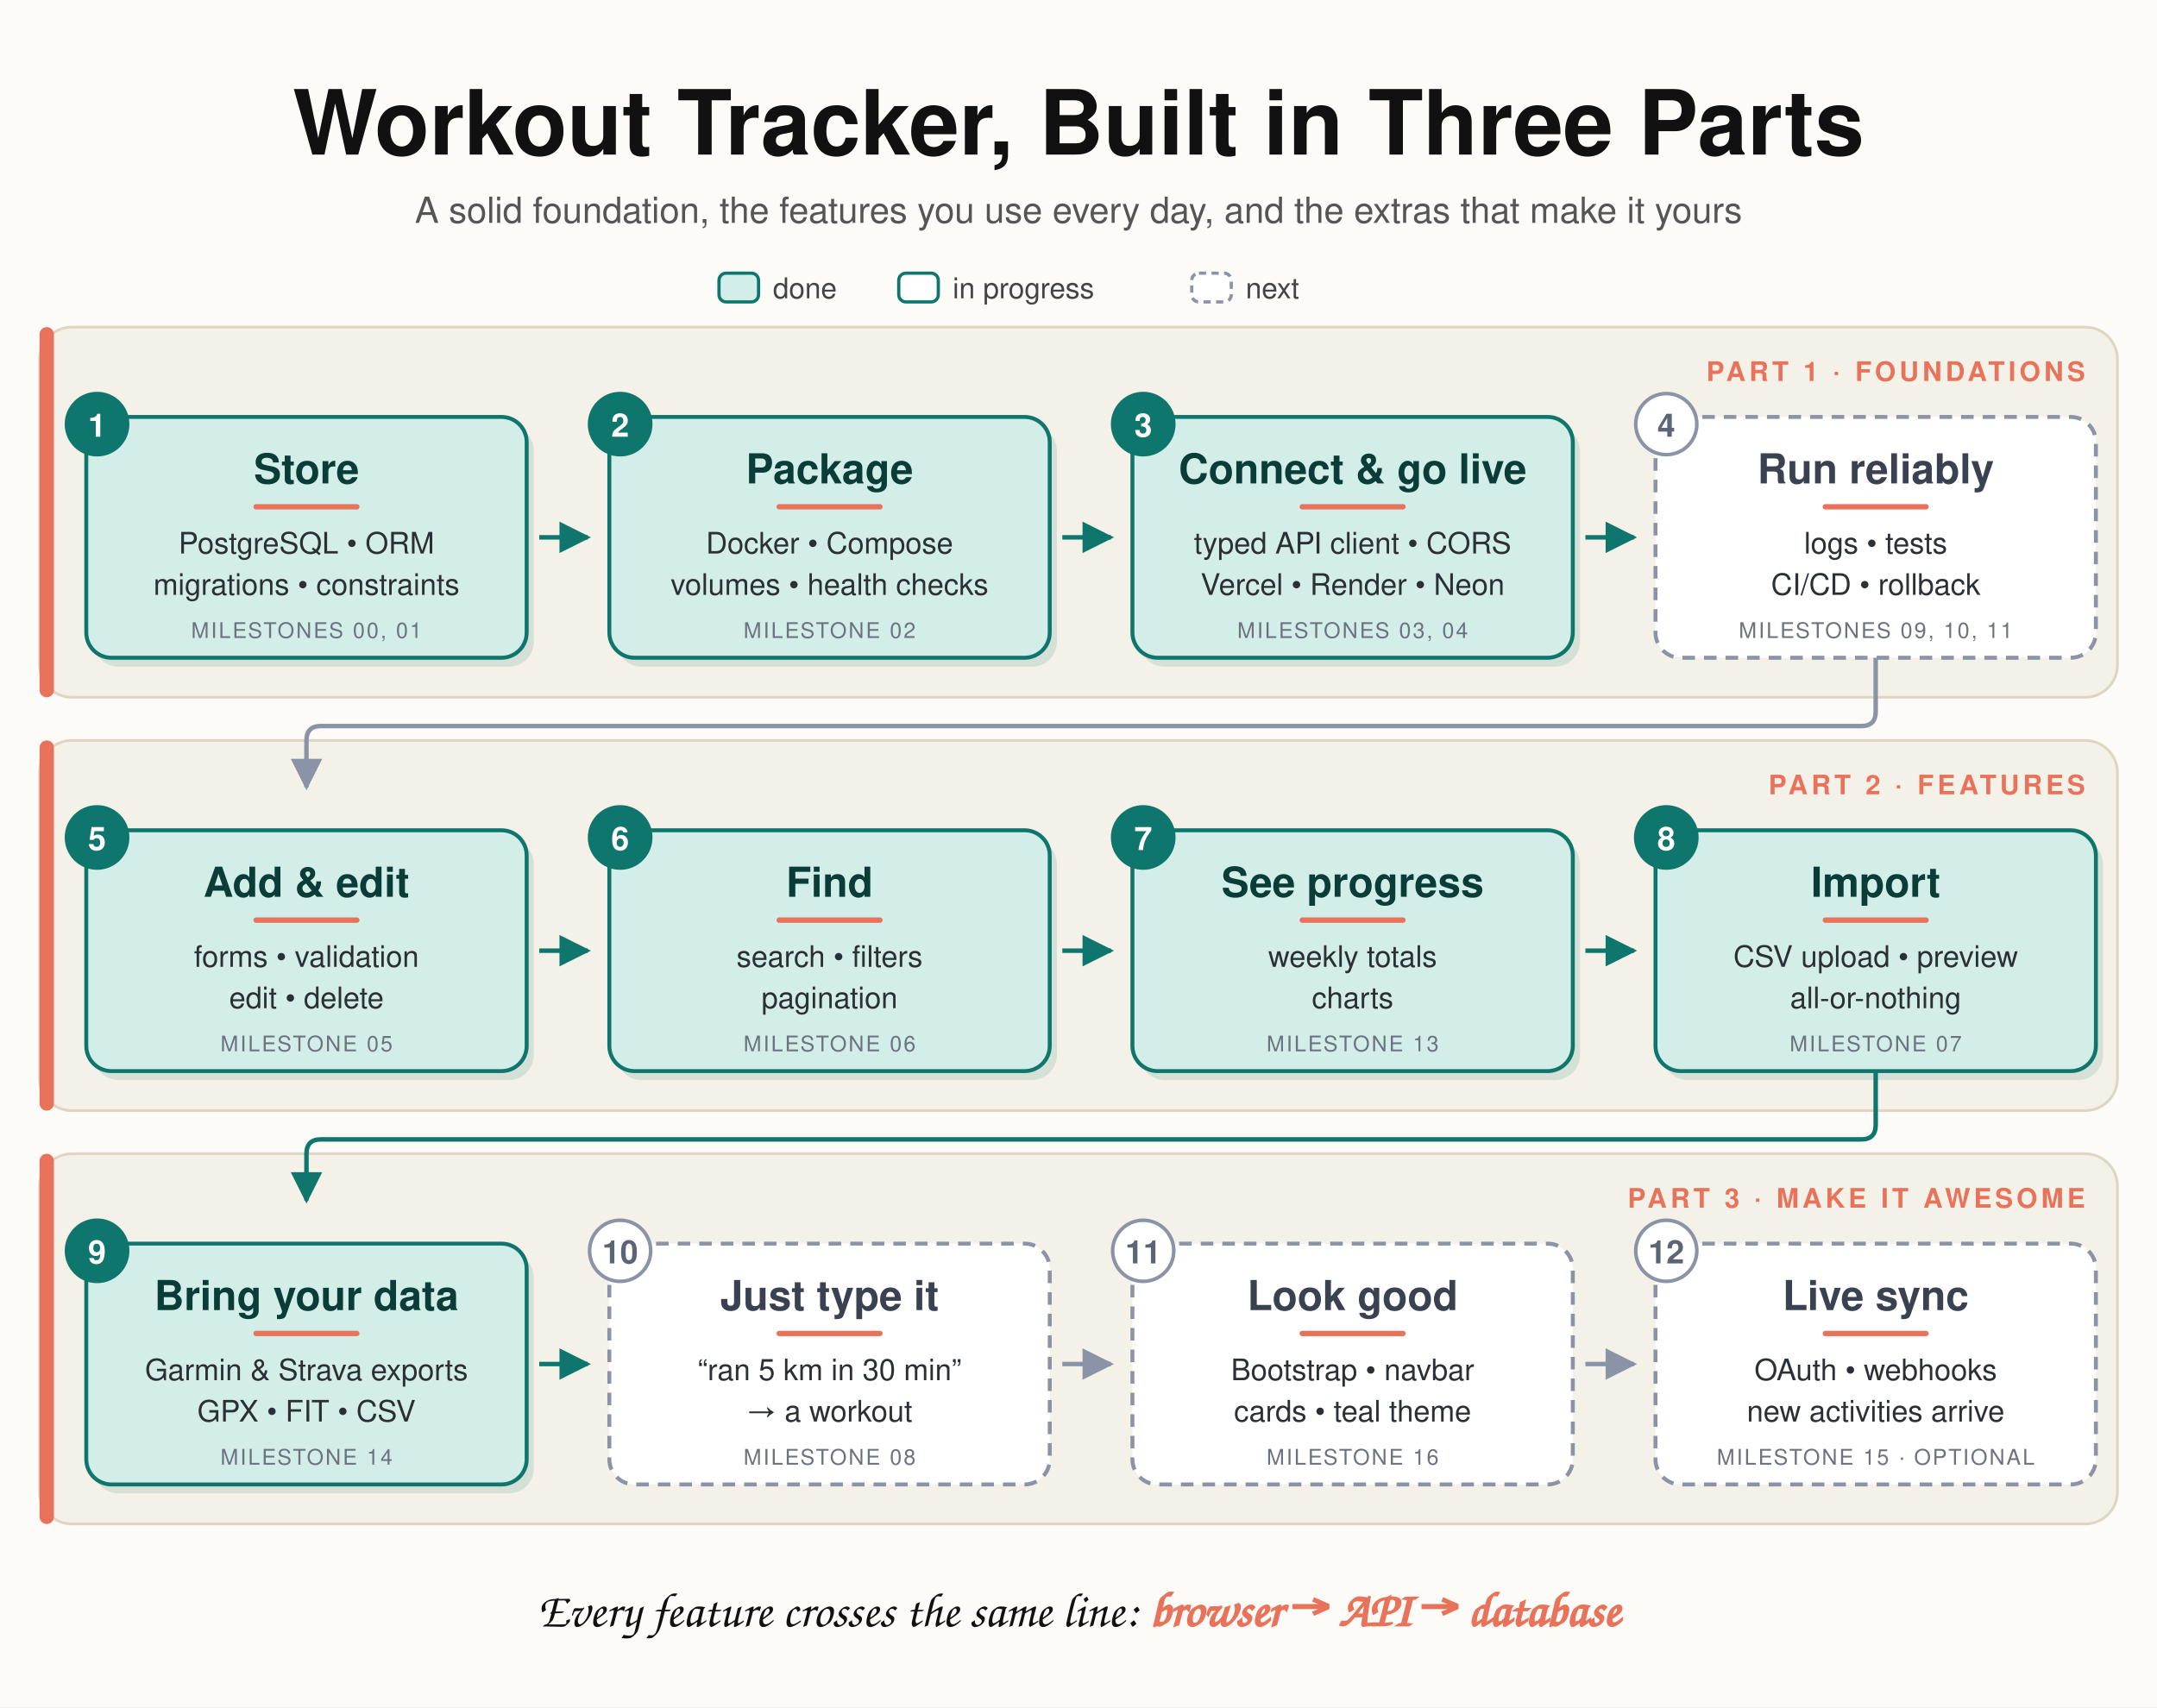
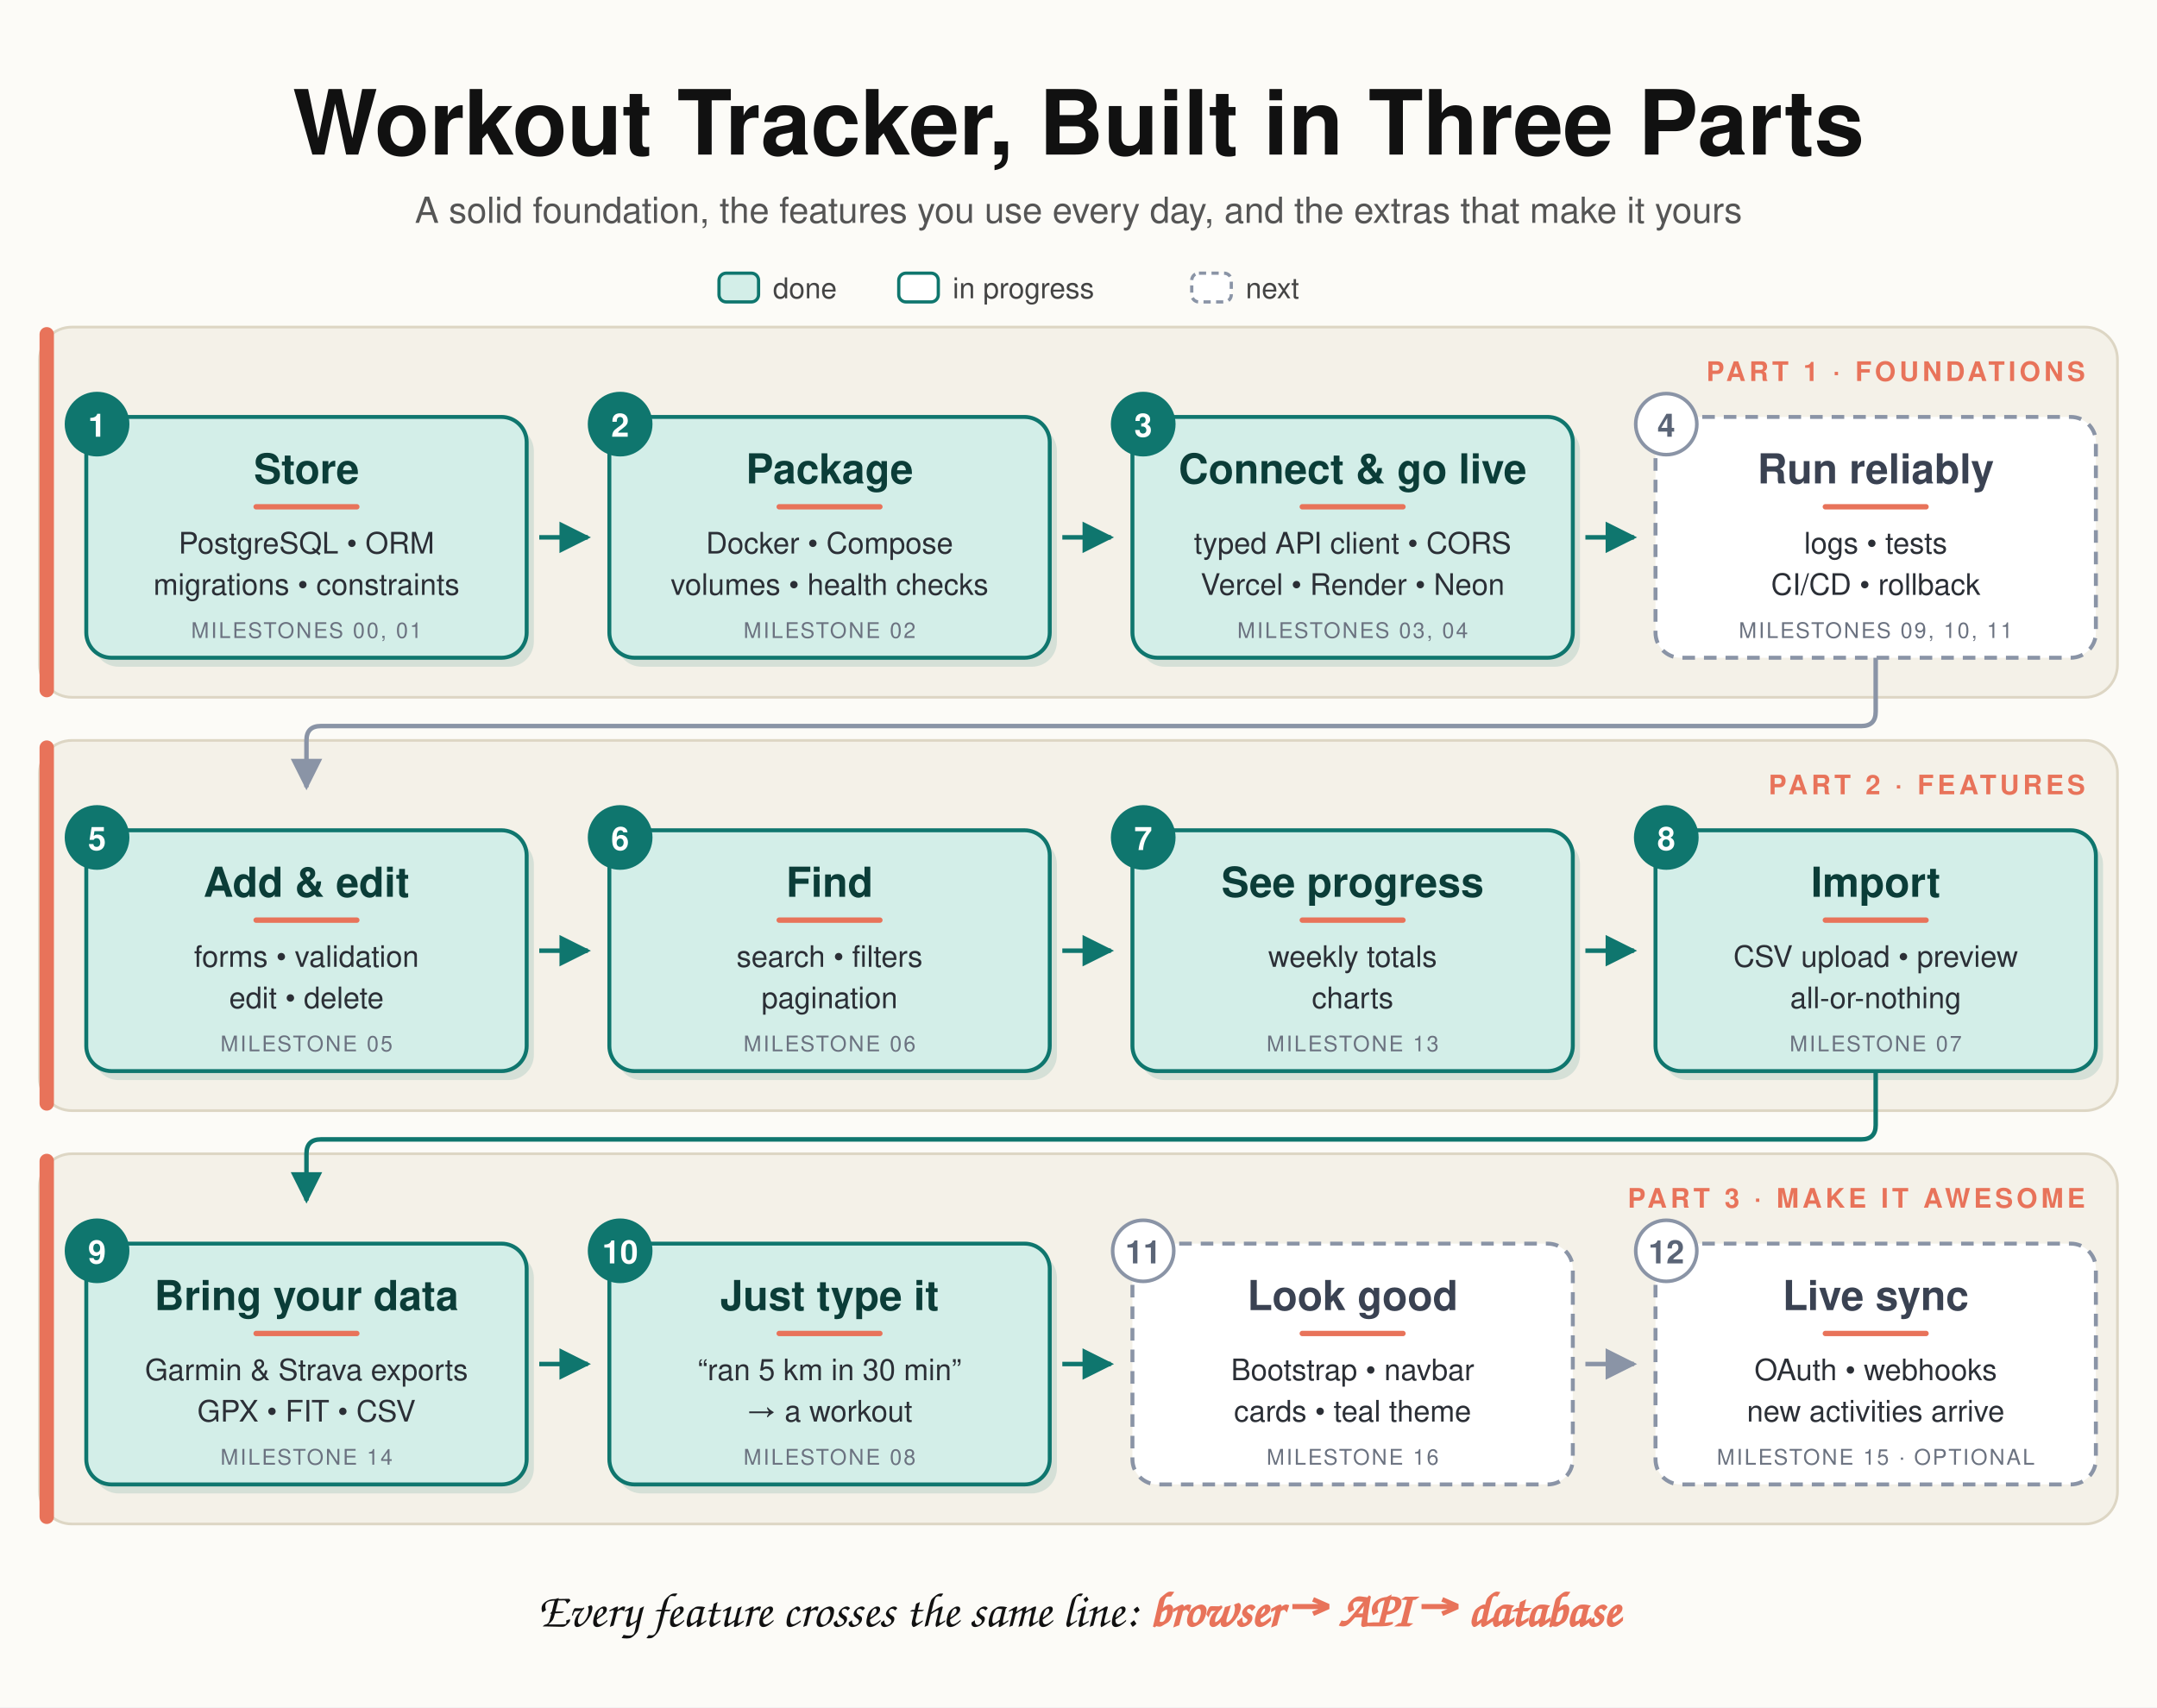
<svg xmlns="http://www.w3.org/2000/svg" viewBox="0 0 1200 950" width="1200" height="950">
  <defs>
    <marker id="a" viewBox="0 0 10 10" refX="9" refY="5" markerWidth="7" markerHeight="7" orient="auto">
      <path d="M0,0 L10,5 L0,10 z" fill="context-stroke" />
    </marker>
  </defs>
  <rect width="1200" height="950" fill="#fcfbf7" />
  <text x="600" y="86" text-anchor="middle" font-family="'Segoe UI',Helvetica,Arial,sans-serif" font-size="50" font-weight="900" fill="#111">Workout Tracker, Built in Three Parts</text>
  <text x="600" y="124" text-anchor="middle" font-family="'Segoe UI',Helvetica,Arial,sans-serif" font-size="20" fill="#555">A solid foundation, the features you use every day, and the extras that make it yours</text>
  <rect x="400" y="152" width="22" height="16" rx="4" fill="#d3eee8" stroke="#0f766e" stroke-width="1.8" />
  <text x="430" y="166" font-family="'Segoe UI',Helvetica,Arial,sans-serif" font-size="16" fill="#444">done</text>
  <rect x="500" y="152" width="22" height="16" rx="4" fill="#ffffff" stroke="#0f766e" stroke-width="1.8" />
  <text x="530" y="166" font-family="'Segoe UI',Helvetica,Arial,sans-serif" font-size="16" fill="#444">in progress</text>
  <rect x="663" y="152" width="22" height="16" rx="4" fill="#ffffff" stroke="#8a94a6" stroke-width="1.8" stroke-dasharray="4 3" />
  <text x="693" y="166" font-family="'Segoe UI',Helvetica,Arial,sans-serif" font-size="16" fill="#444">next</text>
  <rect x="22" y="182" width="1156" height="206" rx="18" fill="#f4f1e8" stroke="#ddd6c4" stroke-width="1.5" />
  <rect x="22" y="182" width="8" height="206" rx="4" fill="#e8735a" />
  <text x="1160" y="212" text-anchor="end" font-family="'Segoe UI',Helvetica,Arial,sans-serif" font-size="15" font-weight="700" letter-spacing="2" fill="#e8735a">PART 1 · FOUNDATIONS</text>
  <rect x="22" y="412" width="1156" height="206" rx="18" fill="#f4f1e8" stroke="#ddd6c4" stroke-width="1.5" />
  <rect x="22" y="412" width="8" height="206" rx="4" fill="#e8735a" />
  <text x="1160" y="442" text-anchor="end" font-family="'Segoe UI',Helvetica,Arial,sans-serif" font-size="15" font-weight="700" letter-spacing="2" fill="#e8735a">PART 2 · FEATURES</text>
  <rect x="22" y="642" width="1156" height="206" rx="18" fill="#f4f1e8" stroke="#ddd6c4" stroke-width="1.5" />
  <rect x="22" y="642" width="8" height="206" rx="4" fill="#e8735a" />
  <text x="1160" y="672" text-anchor="end" font-family="'Segoe UI',Helvetica,Arial,sans-serif" font-size="15" font-weight="700" letter-spacing="2" fill="#e8735a">PART 3 · MAKE IT AWESOME</text>
  <rect x="52" y="237" width="245" height="134" rx="14" fill="#0f766e22" />
  <rect x="48" y="232" width="245" height="134" rx="14" fill="#d3eee8" stroke="#0f766e" stroke-width="2.2" />
  <circle cx="54" cy="236" r="17" fill="#0f766e" stroke="#0f766e" stroke-width="2" />
  <text x="54" y="243" text-anchor="middle" font-family="'Segoe UI',Helvetica,Arial,sans-serif" font-size="18" font-weight="700" fill="#fff">1</text>
  <text x="170.5" y="269" text-anchor="middle" font-family="'Segoe UI',Helvetica,Arial,sans-serif" font-size="23" font-weight="700" fill="#0b3d38">Store</text>
  <line x1="142.5" y1="282" x2="198.5" y2="282" stroke="#e8735a" stroke-width="3" stroke-linecap="round" />
  <text x="170.5" y="308" text-anchor="middle" font-family="'Segoe UI',Helvetica,Arial,sans-serif" font-size="16.5" fill="#2b2f36">PostgreSQL • ORM</text>
  <text x="170.5" y="331" text-anchor="middle" font-family="'Segoe UI',Helvetica,Arial,sans-serif" font-size="16.5" fill="#2b2f36">migrations • constraints</text>
  <text x="170.5" y="355" text-anchor="middle" font-family="'Segoe UI',Helvetica,Arial,sans-serif" font-size="12" letter-spacing="1" fill="#6b7280">MILESTONES 00, 01</text>
  <line x1="300" y1="299.0" x2="327" y2="299.0" stroke="#0f766e" stroke-width="2.5" marker-end="url(#a)" />
  <rect x="343" y="237" width="245" height="134" rx="14" fill="#0f766e22" />
  <rect x="339" y="232" width="245" height="134" rx="14" fill="#d3eee8" stroke="#0f766e" stroke-width="2.2" />
  <circle cx="345" cy="236" r="17" fill="#0f766e" stroke="#0f766e" stroke-width="2" />
  <text x="345" y="243" text-anchor="middle" font-family="'Segoe UI',Helvetica,Arial,sans-serif" font-size="18" font-weight="700" fill="#fff">2</text>
  <text x="461.5" y="269" text-anchor="middle" font-family="'Segoe UI',Helvetica,Arial,sans-serif" font-size="23" font-weight="700" fill="#0b3d38">Package</text>
  <line x1="433.5" y1="282" x2="489.5" y2="282" stroke="#e8735a" stroke-width="3" stroke-linecap="round" />
  <text x="461.5" y="308" text-anchor="middle" font-family="'Segoe UI',Helvetica,Arial,sans-serif" font-size="16.5" fill="#2b2f36">Docker • Compose</text>
  <text x="461.5" y="331" text-anchor="middle" font-family="'Segoe UI',Helvetica,Arial,sans-serif" font-size="16.5" fill="#2b2f36">volumes • health checks</text>
  <text x="461.5" y="355" text-anchor="middle" font-family="'Segoe UI',Helvetica,Arial,sans-serif" font-size="12" letter-spacing="1" fill="#6b7280">MILESTONE 02</text>
  <line x1="591" y1="299.0" x2="618" y2="299.0" stroke="#0f766e" stroke-width="2.5" marker-end="url(#a)" />
  <rect x="634" y="237" width="245" height="134" rx="14" fill="#0f766e22" />
  <rect x="630" y="232" width="245" height="134" rx="14" fill="#d3eee8" stroke="#0f766e" stroke-width="2.2" />
  <circle cx="636" cy="236" r="17" fill="#0f766e" stroke="#0f766e" stroke-width="2" />
  <text x="636" y="243" text-anchor="middle" font-family="'Segoe UI',Helvetica,Arial,sans-serif" font-size="18" font-weight="700" fill="#fff">3</text>
  <text x="752.5" y="269" text-anchor="middle" font-family="'Segoe UI',Helvetica,Arial,sans-serif" font-size="23" font-weight="700" fill="#0b3d38">Connect &amp; go live</text>
  <line x1="724.5" y1="282" x2="780.5" y2="282" stroke="#e8735a" stroke-width="3" stroke-linecap="round" />
  <text x="752.5" y="308" text-anchor="middle" font-family="'Segoe UI',Helvetica,Arial,sans-serif" font-size="16.5" fill="#2b2f36">typed API client • CORS</text>
  <text x="752.5" y="331" text-anchor="middle" font-family="'Segoe UI',Helvetica,Arial,sans-serif" font-size="16.5" fill="#2b2f36">Vercel • Render • Neon</text>
  <text x="752.5" y="355" text-anchor="middle" font-family="'Segoe UI',Helvetica,Arial,sans-serif" font-size="12" letter-spacing="1" fill="#6b7280">MILESTONES 03, 04</text>
  <line x1="882" y1="299.0" x2="909" y2="299.0" stroke="#0f766e" stroke-width="2.5" marker-end="url(#a)" />
  <rect x="921" y="232" width="245" height="134" rx="14" fill="#ffffff" stroke="#8a94a6" stroke-width="2.2" stroke-dasharray="7 5" />
  <circle cx="927" cy="236" r="17" fill="#fff" stroke="#8a94a6" stroke-width="2" />
  <text x="927" y="243" text-anchor="middle" font-family="'Segoe UI',Helvetica,Arial,sans-serif" font-size="18" font-weight="700" fill="#5b6577">4</text>
  <text x="1043.5" y="269" text-anchor="middle" font-family="'Segoe UI',Helvetica,Arial,sans-serif" font-size="23" font-weight="700" fill="#3a4252">Run reliably</text>
  <line x1="1015.5" y1="282" x2="1071.5" y2="282" stroke="#e8735a" stroke-width="3" stroke-linecap="round" />
  <text x="1043.5" y="308" text-anchor="middle" font-family="'Segoe UI',Helvetica,Arial,sans-serif" font-size="16.5" fill="#2b2f36">logs • tests</text>
  <text x="1043.5" y="331" text-anchor="middle" font-family="'Segoe UI',Helvetica,Arial,sans-serif" font-size="16.5" fill="#2b2f36">CI/CD • rollback</text>
  <text x="1043.5" y="355" text-anchor="middle" font-family="'Segoe UI',Helvetica,Arial,sans-serif" font-size="12" letter-spacing="1" fill="#6b7280">MILESTONES 09, 10, 11</text>
  <path d="M1043.5,366 V396 Q1043.5,404 1035.5,404 H178.5 Q170.5,404 170.5,412 V438" fill="none" stroke="#8a94a6" stroke-width="2.5" marker-end="url(#a)" />
  <rect x="52" y="467" width="245" height="134" rx="14" fill="#0f766e22" />
  <rect x="48" y="462" width="245" height="134" rx="14" fill="#d3eee8" stroke="#0f766e" stroke-width="2.2" />
  <circle cx="54" cy="466" r="17" fill="#0f766e" stroke="#0f766e" stroke-width="2" />
  <text x="54" y="473" text-anchor="middle" font-family="'Segoe UI',Helvetica,Arial,sans-serif" font-size="18" font-weight="700" fill="#fff">5</text>
  <text x="170.5" y="499" text-anchor="middle" font-family="'Segoe UI',Helvetica,Arial,sans-serif" font-size="23" font-weight="700" fill="#0b3d38">Add &amp; edit</text>
  <line x1="142.5" y1="512" x2="198.5" y2="512" stroke="#e8735a" stroke-width="3" stroke-linecap="round" />
  <text x="170.5" y="538" text-anchor="middle" font-family="'Segoe UI',Helvetica,Arial,sans-serif" font-size="16.5" fill="#2b2f36">forms • validation</text>
  <text x="170.5" y="561" text-anchor="middle" font-family="'Segoe UI',Helvetica,Arial,sans-serif" font-size="16.5" fill="#2b2f36">edit • delete</text>
  <text x="170.5" y="585" text-anchor="middle" font-family="'Segoe UI',Helvetica,Arial,sans-serif" font-size="12" letter-spacing="1" fill="#6b7280">MILESTONE 05</text>
  <line x1="300" y1="529.0" x2="327" y2="529.0" stroke="#0f766e" stroke-width="2.5" marker-end="url(#a)" />
  <rect x="343" y="467" width="245" height="134" rx="14" fill="#0f766e22" />
  <rect x="339" y="462" width="245" height="134" rx="14" fill="#d3eee8" stroke="#0f766e" stroke-width="2.2" />
  <circle cx="345" cy="466" r="17" fill="#0f766e" stroke="#0f766e" stroke-width="2" />
  <text x="345" y="473" text-anchor="middle" font-family="'Segoe UI',Helvetica,Arial,sans-serif" font-size="18" font-weight="700" fill="#fff">6</text>
  <text x="461.5" y="499" text-anchor="middle" font-family="'Segoe UI',Helvetica,Arial,sans-serif" font-size="23" font-weight="700" fill="#0b3d38">Find</text>
  <line x1="433.5" y1="512" x2="489.5" y2="512" stroke="#e8735a" stroke-width="3" stroke-linecap="round" />
  <text x="461.5" y="538" text-anchor="middle" font-family="'Segoe UI',Helvetica,Arial,sans-serif" font-size="16.5" fill="#2b2f36">search • filters</text>
  <text x="461.5" y="561" text-anchor="middle" font-family="'Segoe UI',Helvetica,Arial,sans-serif" font-size="16.5" fill="#2b2f36">pagination</text>
  <text x="461.5" y="585" text-anchor="middle" font-family="'Segoe UI',Helvetica,Arial,sans-serif" font-size="12" letter-spacing="1" fill="#6b7280">MILESTONE 06</text>
  <line x1="591" y1="529.0" x2="618" y2="529.0" stroke="#0f766e" stroke-width="2.5" marker-end="url(#a)" />
  <rect x="634" y="467" width="245" height="134" rx="14" fill="#0f766e22" />
  <rect x="630" y="462" width="245" height="134" rx="14" fill="#d3eee8" stroke="#0f766e" stroke-width="2.2" />
  <circle cx="636" cy="466" r="17" fill="#0f766e" stroke="#0f766e" stroke-width="2" />
  <text x="636" y="473" text-anchor="middle" font-family="'Segoe UI',Helvetica,Arial,sans-serif" font-size="18" font-weight="700" fill="#fff">7</text>
  <text x="752.5" y="499" text-anchor="middle" font-family="'Segoe UI',Helvetica,Arial,sans-serif" font-size="23" font-weight="700" fill="#0b3d38">See progress</text>
  <line x1="724.5" y1="512" x2="780.5" y2="512" stroke="#e8735a" stroke-width="3" stroke-linecap="round" />
  <text x="752.5" y="538" text-anchor="middle" font-family="'Segoe UI',Helvetica,Arial,sans-serif" font-size="16.5" fill="#2b2f36">weekly totals</text>
  <text x="752.5" y="561" text-anchor="middle" font-family="'Segoe UI',Helvetica,Arial,sans-serif" font-size="16.5" fill="#2b2f36">charts</text>
  <text x="752.5" y="585" text-anchor="middle" font-family="'Segoe UI',Helvetica,Arial,sans-serif" font-size="12" letter-spacing="1" fill="#6b7280">MILESTONE 13</text>
  <line x1="882" y1="529.0" x2="909" y2="529.0" stroke="#0f766e" stroke-width="2.5" marker-end="url(#a)" />
  <rect x="925" y="467" width="245" height="134" rx="14" fill="#0f766e22" />
  <rect x="921" y="462" width="245" height="134" rx="14" fill="#d3eee8" stroke="#0f766e" stroke-width="2.2" />
  <circle cx="927" cy="466" r="17" fill="#0f766e" stroke="#0f766e" stroke-width="2" />
  <text x="927" y="473" text-anchor="middle" font-family="'Segoe UI',Helvetica,Arial,sans-serif" font-size="18" font-weight="700" fill="#fff">8</text>
  <text x="1043.5" y="499" text-anchor="middle" font-family="'Segoe UI',Helvetica,Arial,sans-serif" font-size="23" font-weight="700" fill="#0b3d38">Import</text>
  <line x1="1015.5" y1="512" x2="1071.5" y2="512" stroke="#e8735a" stroke-width="3" stroke-linecap="round" />
  <text x="1043.5" y="538" text-anchor="middle" font-family="'Segoe UI',Helvetica,Arial,sans-serif" font-size="16.5" fill="#2b2f36">CSV upload • preview</text>
  <text x="1043.5" y="561" text-anchor="middle" font-family="'Segoe UI',Helvetica,Arial,sans-serif" font-size="16.5" fill="#2b2f36">all-or-nothing</text>
  <text x="1043.5" y="585" text-anchor="middle" font-family="'Segoe UI',Helvetica,Arial,sans-serif" font-size="12" letter-spacing="1" fill="#6b7280">MILESTONE 07</text>
  <path d="M1043.5,596 V626 Q1043.5,634 1035.5,634 H178.5 Q170.5,634 170.5,642 V668" fill="none" stroke="#0f766e" stroke-width="2.5" marker-end="url(#a)" />
  <rect x="52" y="697" width="245" height="134" rx="14" fill="#0f766e22" />
  <rect x="48" y="692" width="245" height="134" rx="14" fill="#d3eee8" stroke="#0f766e" stroke-width="2.2" />
  <circle cx="54" cy="696" r="17" fill="#0f766e" stroke="#0f766e" stroke-width="2" />
  <text x="54" y="703" text-anchor="middle" font-family="'Segoe UI',Helvetica,Arial,sans-serif" font-size="18" font-weight="700" fill="#fff">9</text>
  <text x="170.5" y="729" text-anchor="middle" font-family="'Segoe UI',Helvetica,Arial,sans-serif" font-size="23" font-weight="700" fill="#0b3d38">Bring your data</text>
  <line x1="142.5" y1="742" x2="198.5" y2="742" stroke="#e8735a" stroke-width="3" stroke-linecap="round" />
  <text x="170.5" y="768" text-anchor="middle" font-family="'Segoe UI',Helvetica,Arial,sans-serif" font-size="16.5" fill="#2b2f36">Garmin &amp; Strava exports</text>
  <text x="170.5" y="791" text-anchor="middle" font-family="'Segoe UI',Helvetica,Arial,sans-serif" font-size="16.5" fill="#2b2f36">GPX • FIT • CSV</text>
  <text x="170.5" y="815" text-anchor="middle" font-family="'Segoe UI',Helvetica,Arial,sans-serif" font-size="12" letter-spacing="1" fill="#6b7280">MILESTONE 14</text>
  <line x1="300" y1="759.0" x2="327" y2="759.0" stroke="#0f766e" stroke-width="2.5" marker-end="url(#a)" />
-   <rect x="339" y="692" width="245" height="134" rx="14" fill="#ffffff" stroke="#8a94a6" stroke-width="2.2" stroke-dasharray="7 5" />
-   <circle cx="345" cy="696" r="17" fill="#fff" stroke="#8a94a6" stroke-width="2" />
-   <text x="345" y="703" text-anchor="middle" font-family="'Segoe UI',Helvetica,Arial,sans-serif" font-size="18" font-weight="700" fill="#5b6577">10</text>
-   <text x="461.5" y="729" text-anchor="middle" font-family="'Segoe UI',Helvetica,Arial,sans-serif" font-size="23" font-weight="700" fill="#3a4252">Just type it</text>
+   <rect x="343" y="697" width="245" height="134" rx="14" fill="#0f766e22" />
+   <rect x="339" y="692" width="245" height="134" rx="14" fill="#d3eee8" stroke="#0f766e" stroke-width="2.2" />
+   <circle cx="345" cy="696" r="17" fill="#0f766e" stroke="#0f766e" stroke-width="2" />
+   <text x="345" y="703" text-anchor="middle" font-family="'Segoe UI',Helvetica,Arial,sans-serif" font-size="18" font-weight="700" fill="#fff">10</text>
+   <text x="461.5" y="729" text-anchor="middle" font-family="'Segoe UI',Helvetica,Arial,sans-serif" font-size="23" font-weight="700" fill="#0b3d38">Just type it</text>
  <line x1="433.5" y1="742" x2="489.5" y2="742" stroke="#e8735a" stroke-width="3" stroke-linecap="round" />
  <text x="461.5" y="768" text-anchor="middle" font-family="'Segoe UI',Helvetica,Arial,sans-serif" font-size="16.5" fill="#2b2f36">“ran 5 km in 30 min”</text>
  <text x="461.5" y="791" text-anchor="middle" font-family="'Segoe UI',Helvetica,Arial,sans-serif" font-size="16.5" fill="#2b2f36">→ a workout</text>
  <text x="461.5" y="815" text-anchor="middle" font-family="'Segoe UI',Helvetica,Arial,sans-serif" font-size="12" letter-spacing="1" fill="#6b7280">MILESTONE 08</text>
-   <line x1="591" y1="759.0" x2="618" y2="759.0" stroke="#8a94a6" stroke-width="2.5" marker-end="url(#a)" />
+   <line x1="591" y1="759.0" x2="618" y2="759.0" stroke="#0f766e" stroke-width="2.5" marker-end="url(#a)" />
  <rect x="630" y="692" width="245" height="134" rx="14" fill="#ffffff" stroke="#8a94a6" stroke-width="2.2" stroke-dasharray="7 5" />
  <circle cx="636" cy="696" r="17" fill="#fff" stroke="#8a94a6" stroke-width="2" />
  <text x="636" y="703" text-anchor="middle" font-family="'Segoe UI',Helvetica,Arial,sans-serif" font-size="18" font-weight="700" fill="#5b6577">11</text>
  <text x="752.5" y="729" text-anchor="middle" font-family="'Segoe UI',Helvetica,Arial,sans-serif" font-size="23" font-weight="700" fill="#3a4252">Look good</text>
  <line x1="724.5" y1="742" x2="780.5" y2="742" stroke="#e8735a" stroke-width="3" stroke-linecap="round" />
  <text x="752.5" y="768" text-anchor="middle" font-family="'Segoe UI',Helvetica,Arial,sans-serif" font-size="16.5" fill="#2b2f36">Bootstrap • navbar</text>
  <text x="752.5" y="791" text-anchor="middle" font-family="'Segoe UI',Helvetica,Arial,sans-serif" font-size="16.5" fill="#2b2f36">cards • teal theme</text>
  <text x="752.5" y="815" text-anchor="middle" font-family="'Segoe UI',Helvetica,Arial,sans-serif" font-size="12" letter-spacing="1" fill="#6b7280">MILESTONE 16</text>
  <line x1="882" y1="759.0" x2="909" y2="759.0" stroke="#8a94a6" stroke-width="2.5" marker-end="url(#a)" />
  <rect x="921" y="692" width="245" height="134" rx="14" fill="#ffffff" stroke="#8a94a6" stroke-width="2.2" stroke-dasharray="7 5" />
  <circle cx="927" cy="696" r="17" fill="#fff" stroke="#8a94a6" stroke-width="2" />
  <text x="927" y="703" text-anchor="middle" font-family="'Segoe UI',Helvetica,Arial,sans-serif" font-size="18" font-weight="700" fill="#5b6577">12</text>
  <text x="1043.5" y="729" text-anchor="middle" font-family="'Segoe UI',Helvetica,Arial,sans-serif" font-size="23" font-weight="700" fill="#3a4252">Live sync</text>
  <line x1="1015.5" y1="742" x2="1071.5" y2="742" stroke="#e8735a" stroke-width="3" stroke-linecap="round" />
  <text x="1043.5" y="768" text-anchor="middle" font-family="'Segoe UI',Helvetica,Arial,sans-serif" font-size="16.5" fill="#2b2f36">OAuth • webhooks</text>
  <text x="1043.5" y="791" text-anchor="middle" font-family="'Segoe UI',Helvetica,Arial,sans-serif" font-size="16.5" fill="#2b2f36">new activities arrive</text>
  <text x="1043.5" y="815" text-anchor="middle" font-family="'Segoe UI',Helvetica,Arial,sans-serif" font-size="12" letter-spacing="1" fill="#6b7280">MILESTONE 15 · OPTIONAL</text>
  <text x="600" y="905" text-anchor="middle" font-family="'Segoe Print','Comic Sans MS','Bradley Hand',cursive" font-size="27" fill="#111">Every feature crosses the same line: <tspan fill="#e8735a" font-weight="700">browser → API → database</tspan>
  </text>
</svg>
